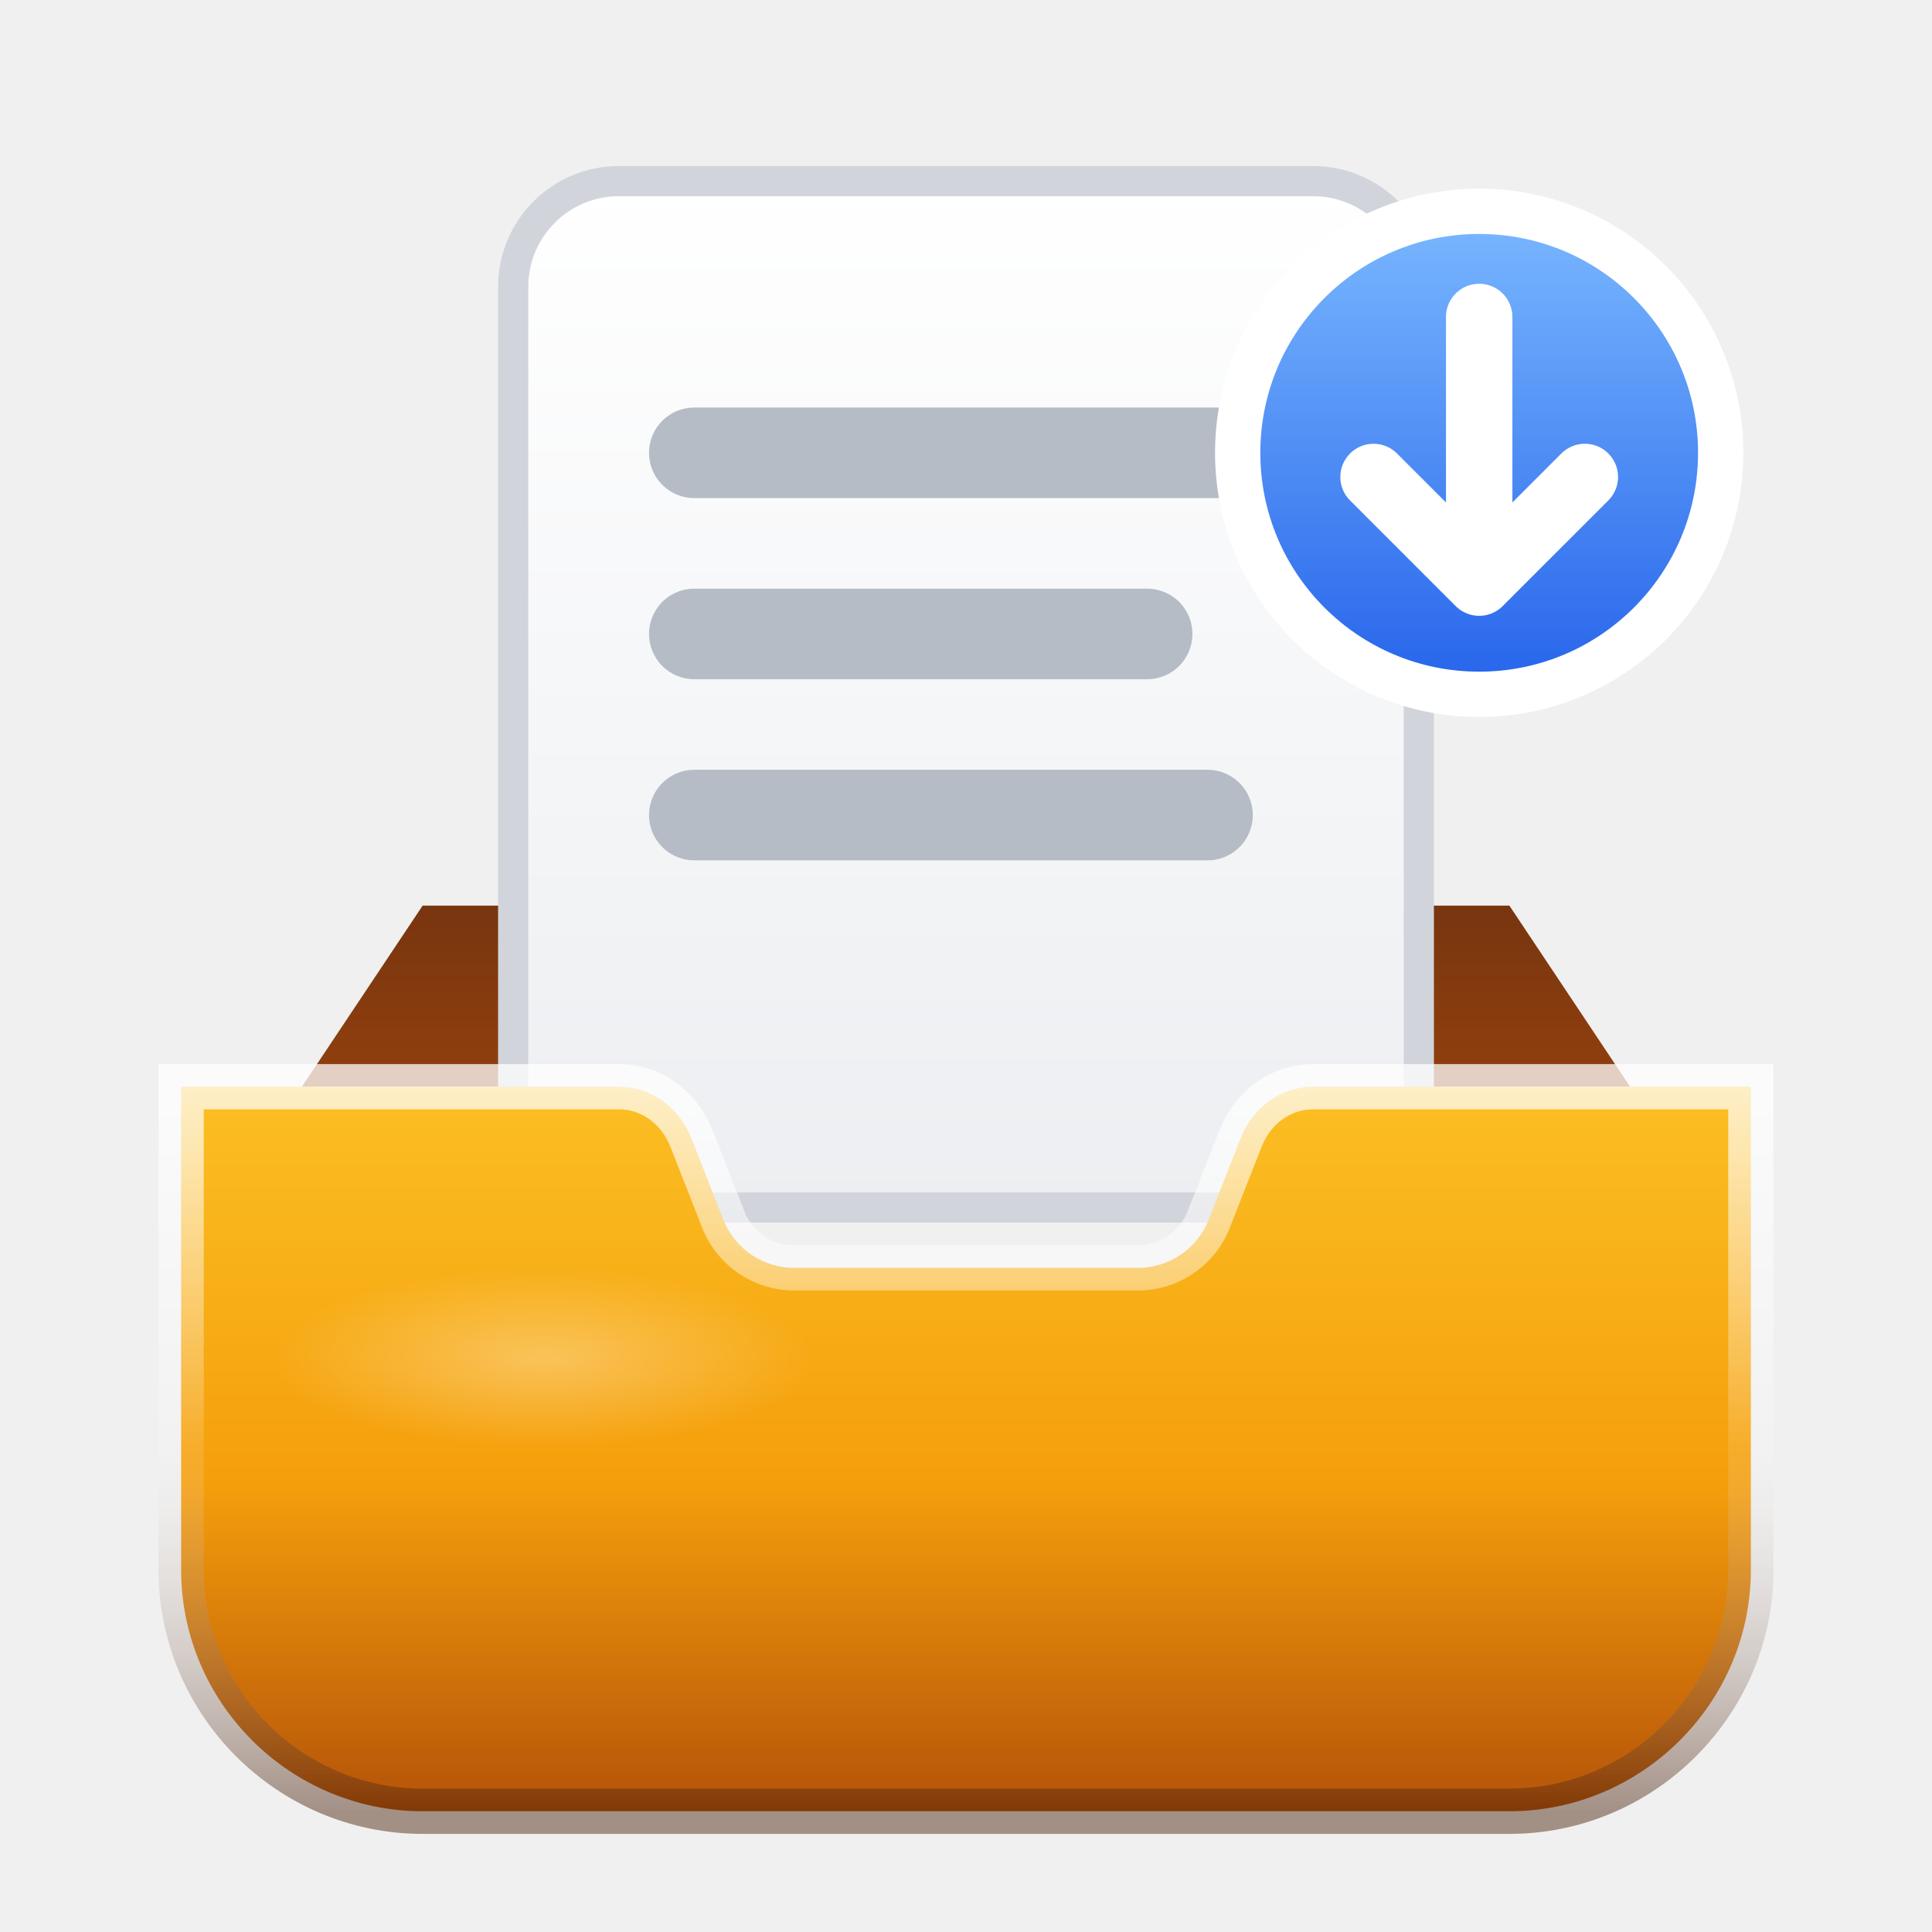
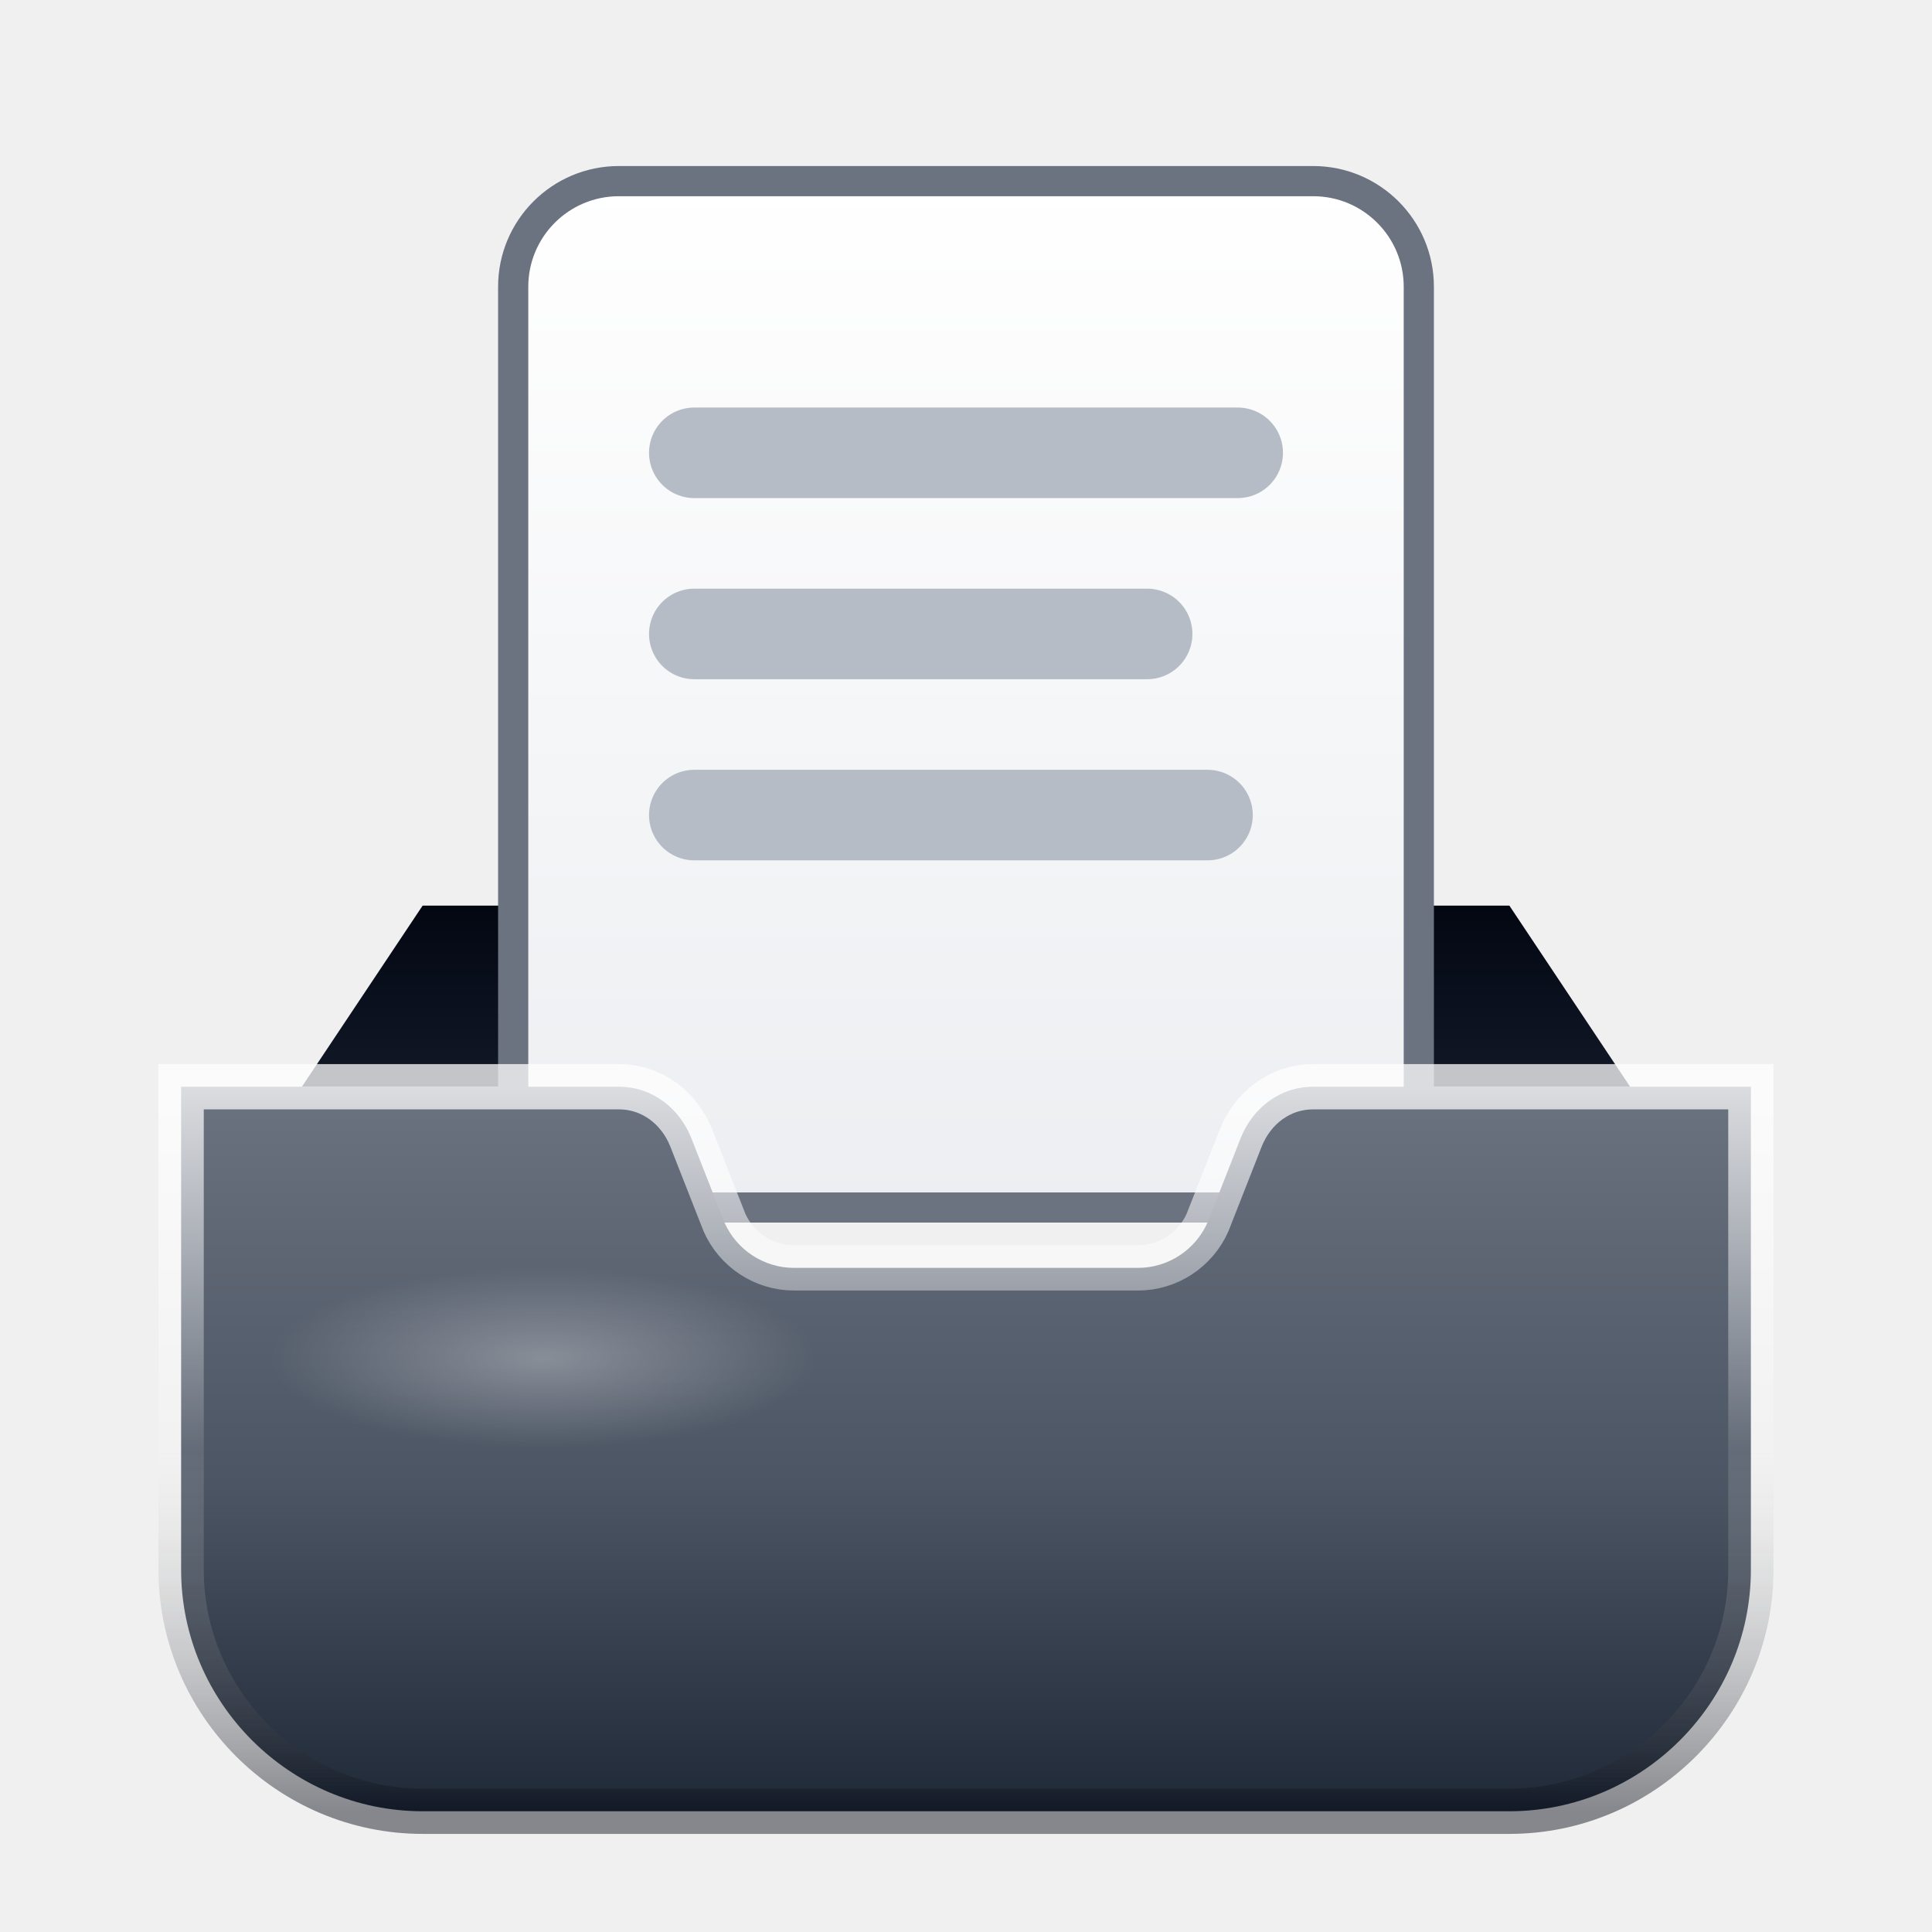
<svg xmlns="http://www.w3.org/2000/svg" viewBox="0 0 64 64">
  <defs>
    <linearGradient id="tray" x1="0" y1="0" x2="0" y2="1">
-       <stop offset="0" stop-color="#FBBF24" />
-       <stop offset="0.55" stop-color="#F59E0B" />
-       <stop offset="1" stop-color="#B45309" />
+       <stop offset="0" stop-color="#6B7280" />
+       <stop offset="0.55" stop-color="#4B5563" />
+       <stop offset="1" stop-color="#1F2937" />
    </linearGradient>
    <linearGradient id="well" x1="0" y1="0" x2="0" y2="1">
-       <stop offset="0" stop-color="#78350F" />
-       <stop offset="1" stop-color="#92400E" />
+       <stop offset="0" stop-color="#030712" />
+       <stop offset="1" stop-color="#111827" />
    </linearGradient>
    <linearGradient id="paper" x1="0" y1="0" x2="0" y2="1">
      <stop offset="0" stop-color="#FFFFFF" />
      <stop offset="1" stop-color="#ECEEF1" />
    </linearGradient>
-     <linearGradient id="arrow" x1="0" y1="0" x2="0" y2="1">
-       <stop offset="0" stop-color="#7AB8FF" />
-       <stop offset="1" stop-color="#2563EB" />
-     </linearGradient>
    <linearGradient id="rim" x1="0" y1="0" x2="0" y2="1">
      <stop offset="0" stop-color="#FFFFFF" stop-opacity="0.75" />
      <stop offset="0.5" stop-color="#FFFFFF" stop-opacity="0.12" />
-       <stop offset="1" stop-color="#451A03" stop-opacity="0.45" />
+       <stop offset="1" stop-color="#030712" stop-opacity="0.45" />
    </linearGradient>
    <radialGradient id="sheen">
      <stop offset="0" stop-color="#FFFFFF" />
      <stop offset="1" stop-color="#FFFFFF" stop-opacity="0" />
    </radialGradient>
  </defs>
  <path d="M10 36 L14 30 H50 L54 36 Z" fill="url(#well)" />
-   <rect x="17" y="6" width="30" height="34" rx="3.5" fill="url(#paper)" stroke="#D1D5DB" stroke-width="1" />
+   <rect x="17" y="6" width="30" height="34" rx="3.5" fill="url(#paper)" stroke="#6B7280" stroke-width="1" />
  <path d="M23 15 H41 M23 21 H38 M23 27 H40" stroke="#B6BCC6" stroke-width="3" stroke-linecap="round" />
  <path d="M6 36 H20.5 C21.6 36 22.5 36.7 22.9 37.7 L24 40.5 C24.4 41.4 25.3 42 26.3 42 H37.7 C38.7 42 39.6 41.4 40 40.5 L41.1 37.7 C41.5 36.7 42.4 36 43.5 36 H58 V52 C58 56.4 54.4 60 50 60 H14 C9.6 60 6 56.4 6 52 Z" fill="url(#tray)" stroke="url(#rim)" stroke-width="1.5" />
  <ellipse cx="18" cy="45" rx="9" ry="3" fill="url(#sheen)" opacity="0.3" />
-   <circle cx="49" cy="15" r="8" fill="url(#arrow)" stroke="#FFFFFF" stroke-width="1.5" />
-   <path d="M49 10.5 V19 M45.5 15.8 L49 19.3 L52.5 15.8" fill="none" stroke="#FFFFFF" stroke-width="2.2" stroke-linecap="round" stroke-linejoin="round" />
</svg>
